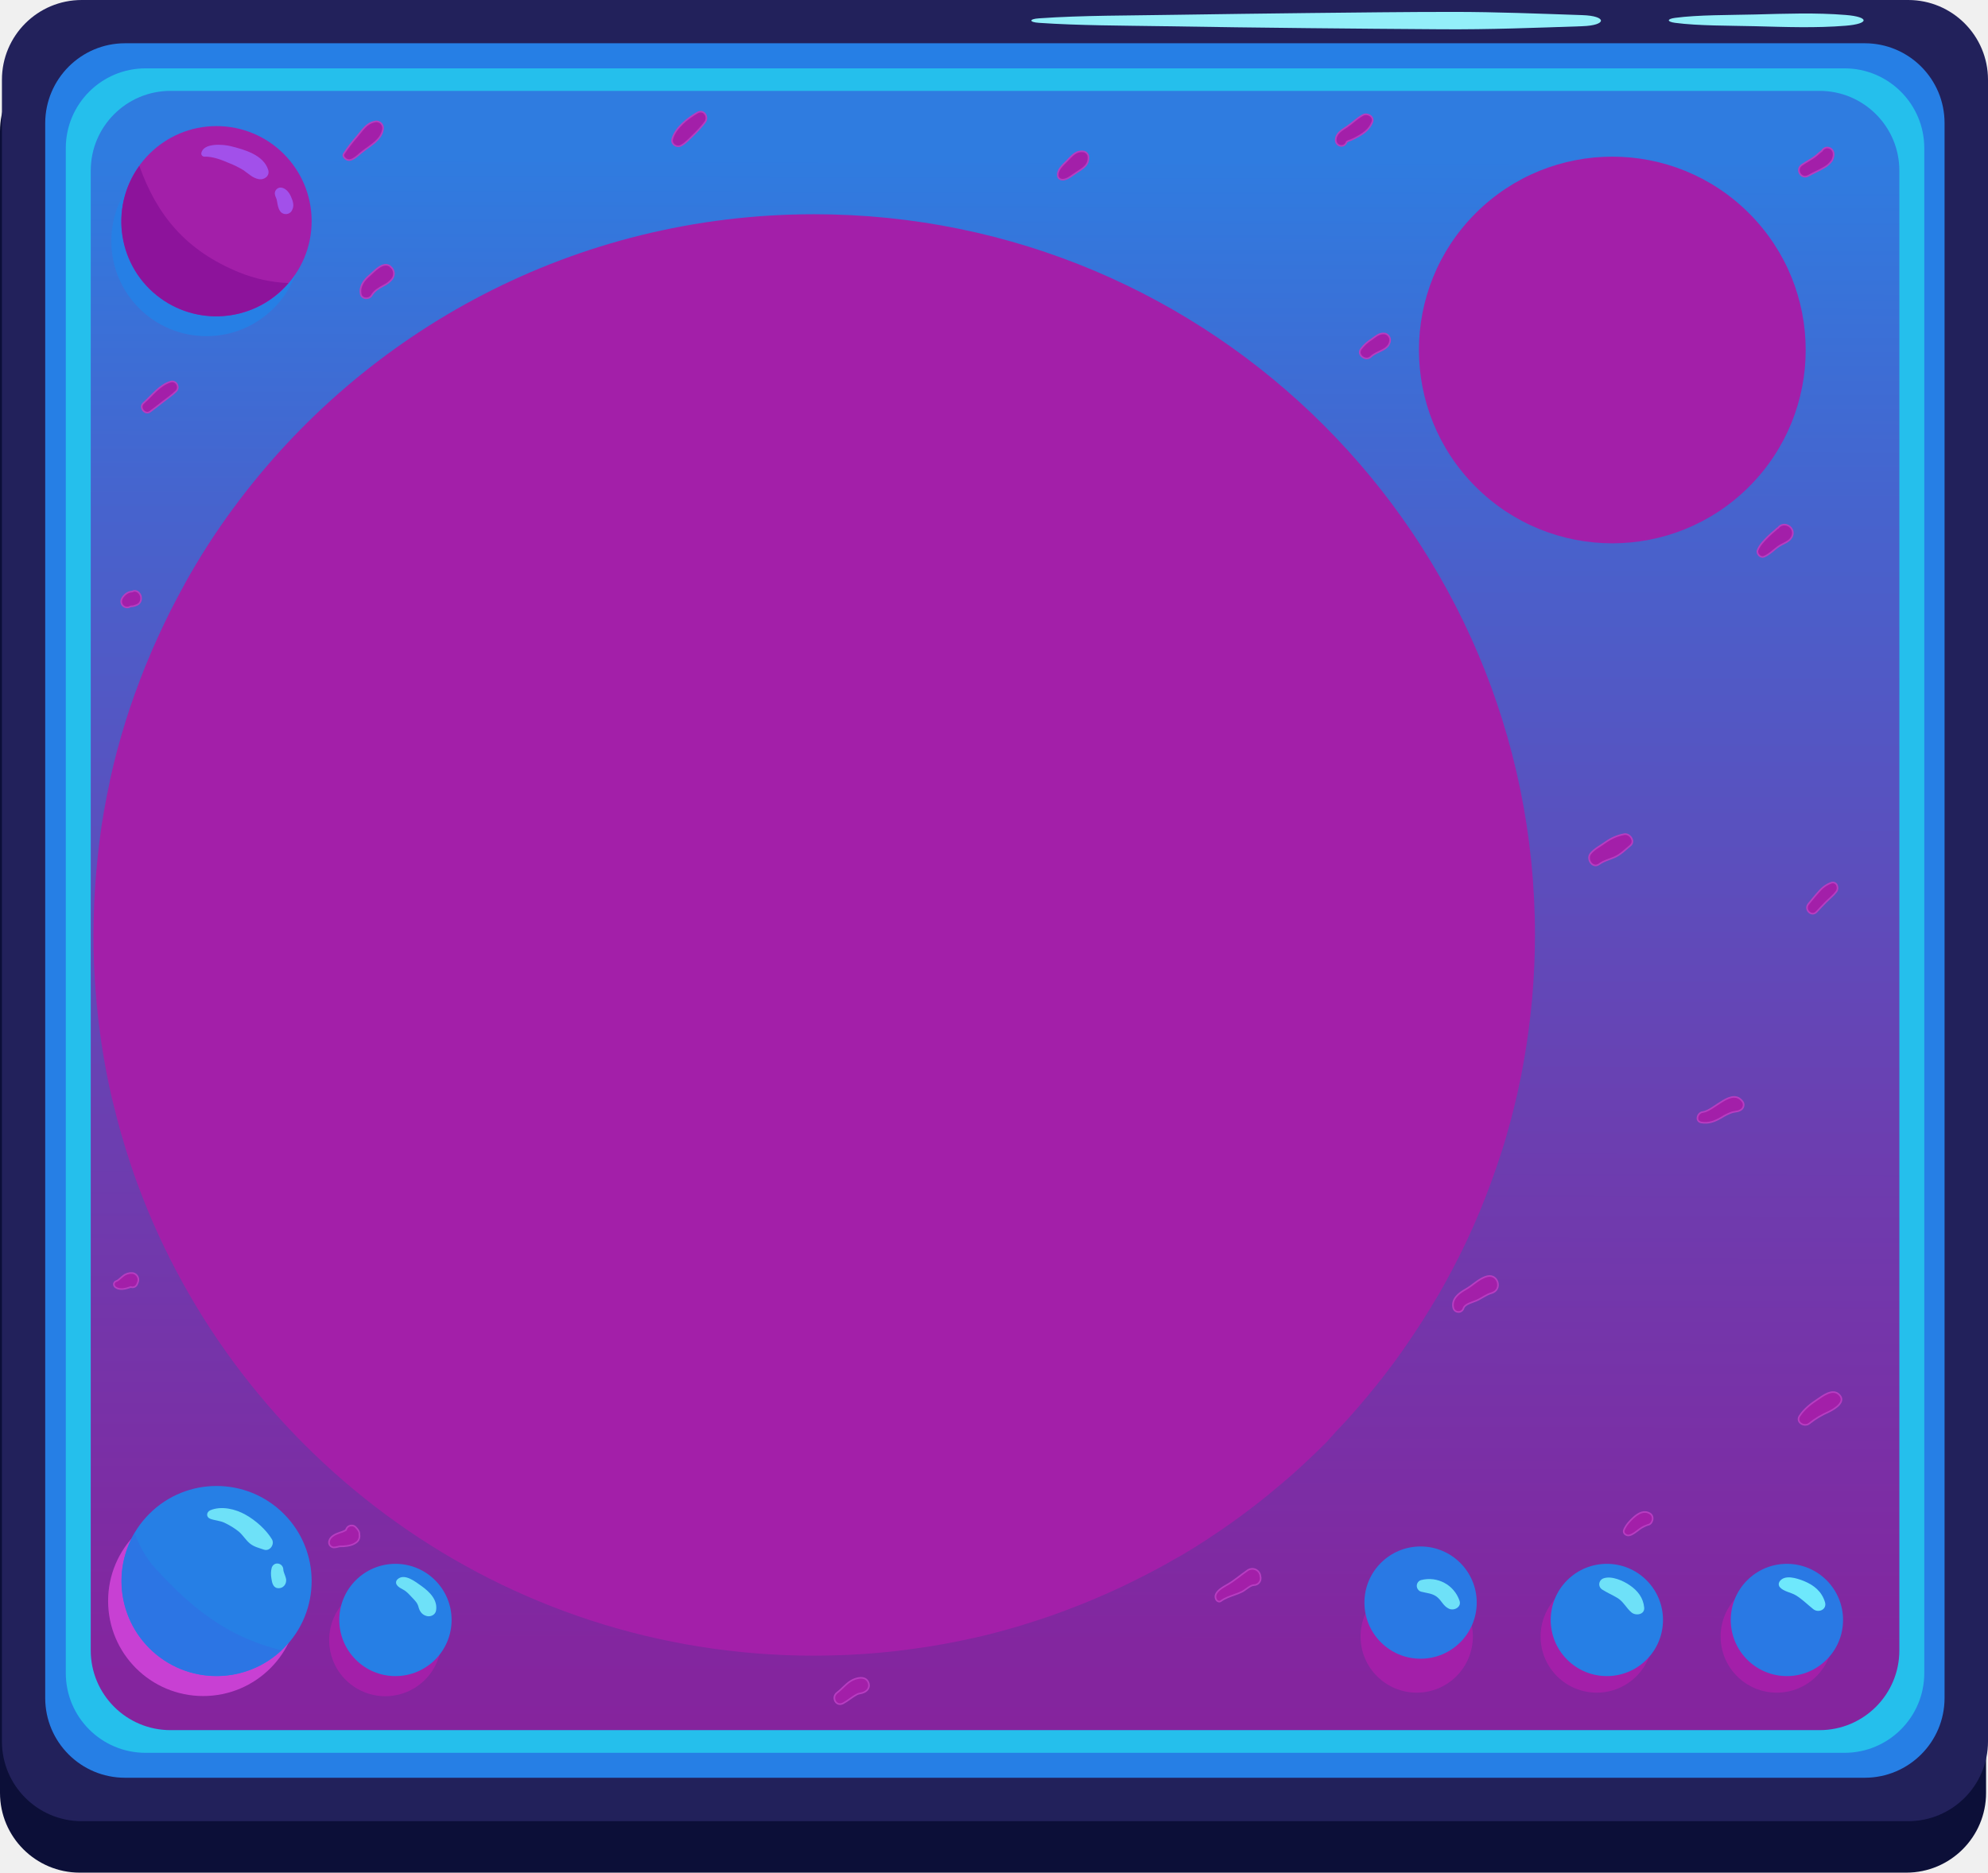
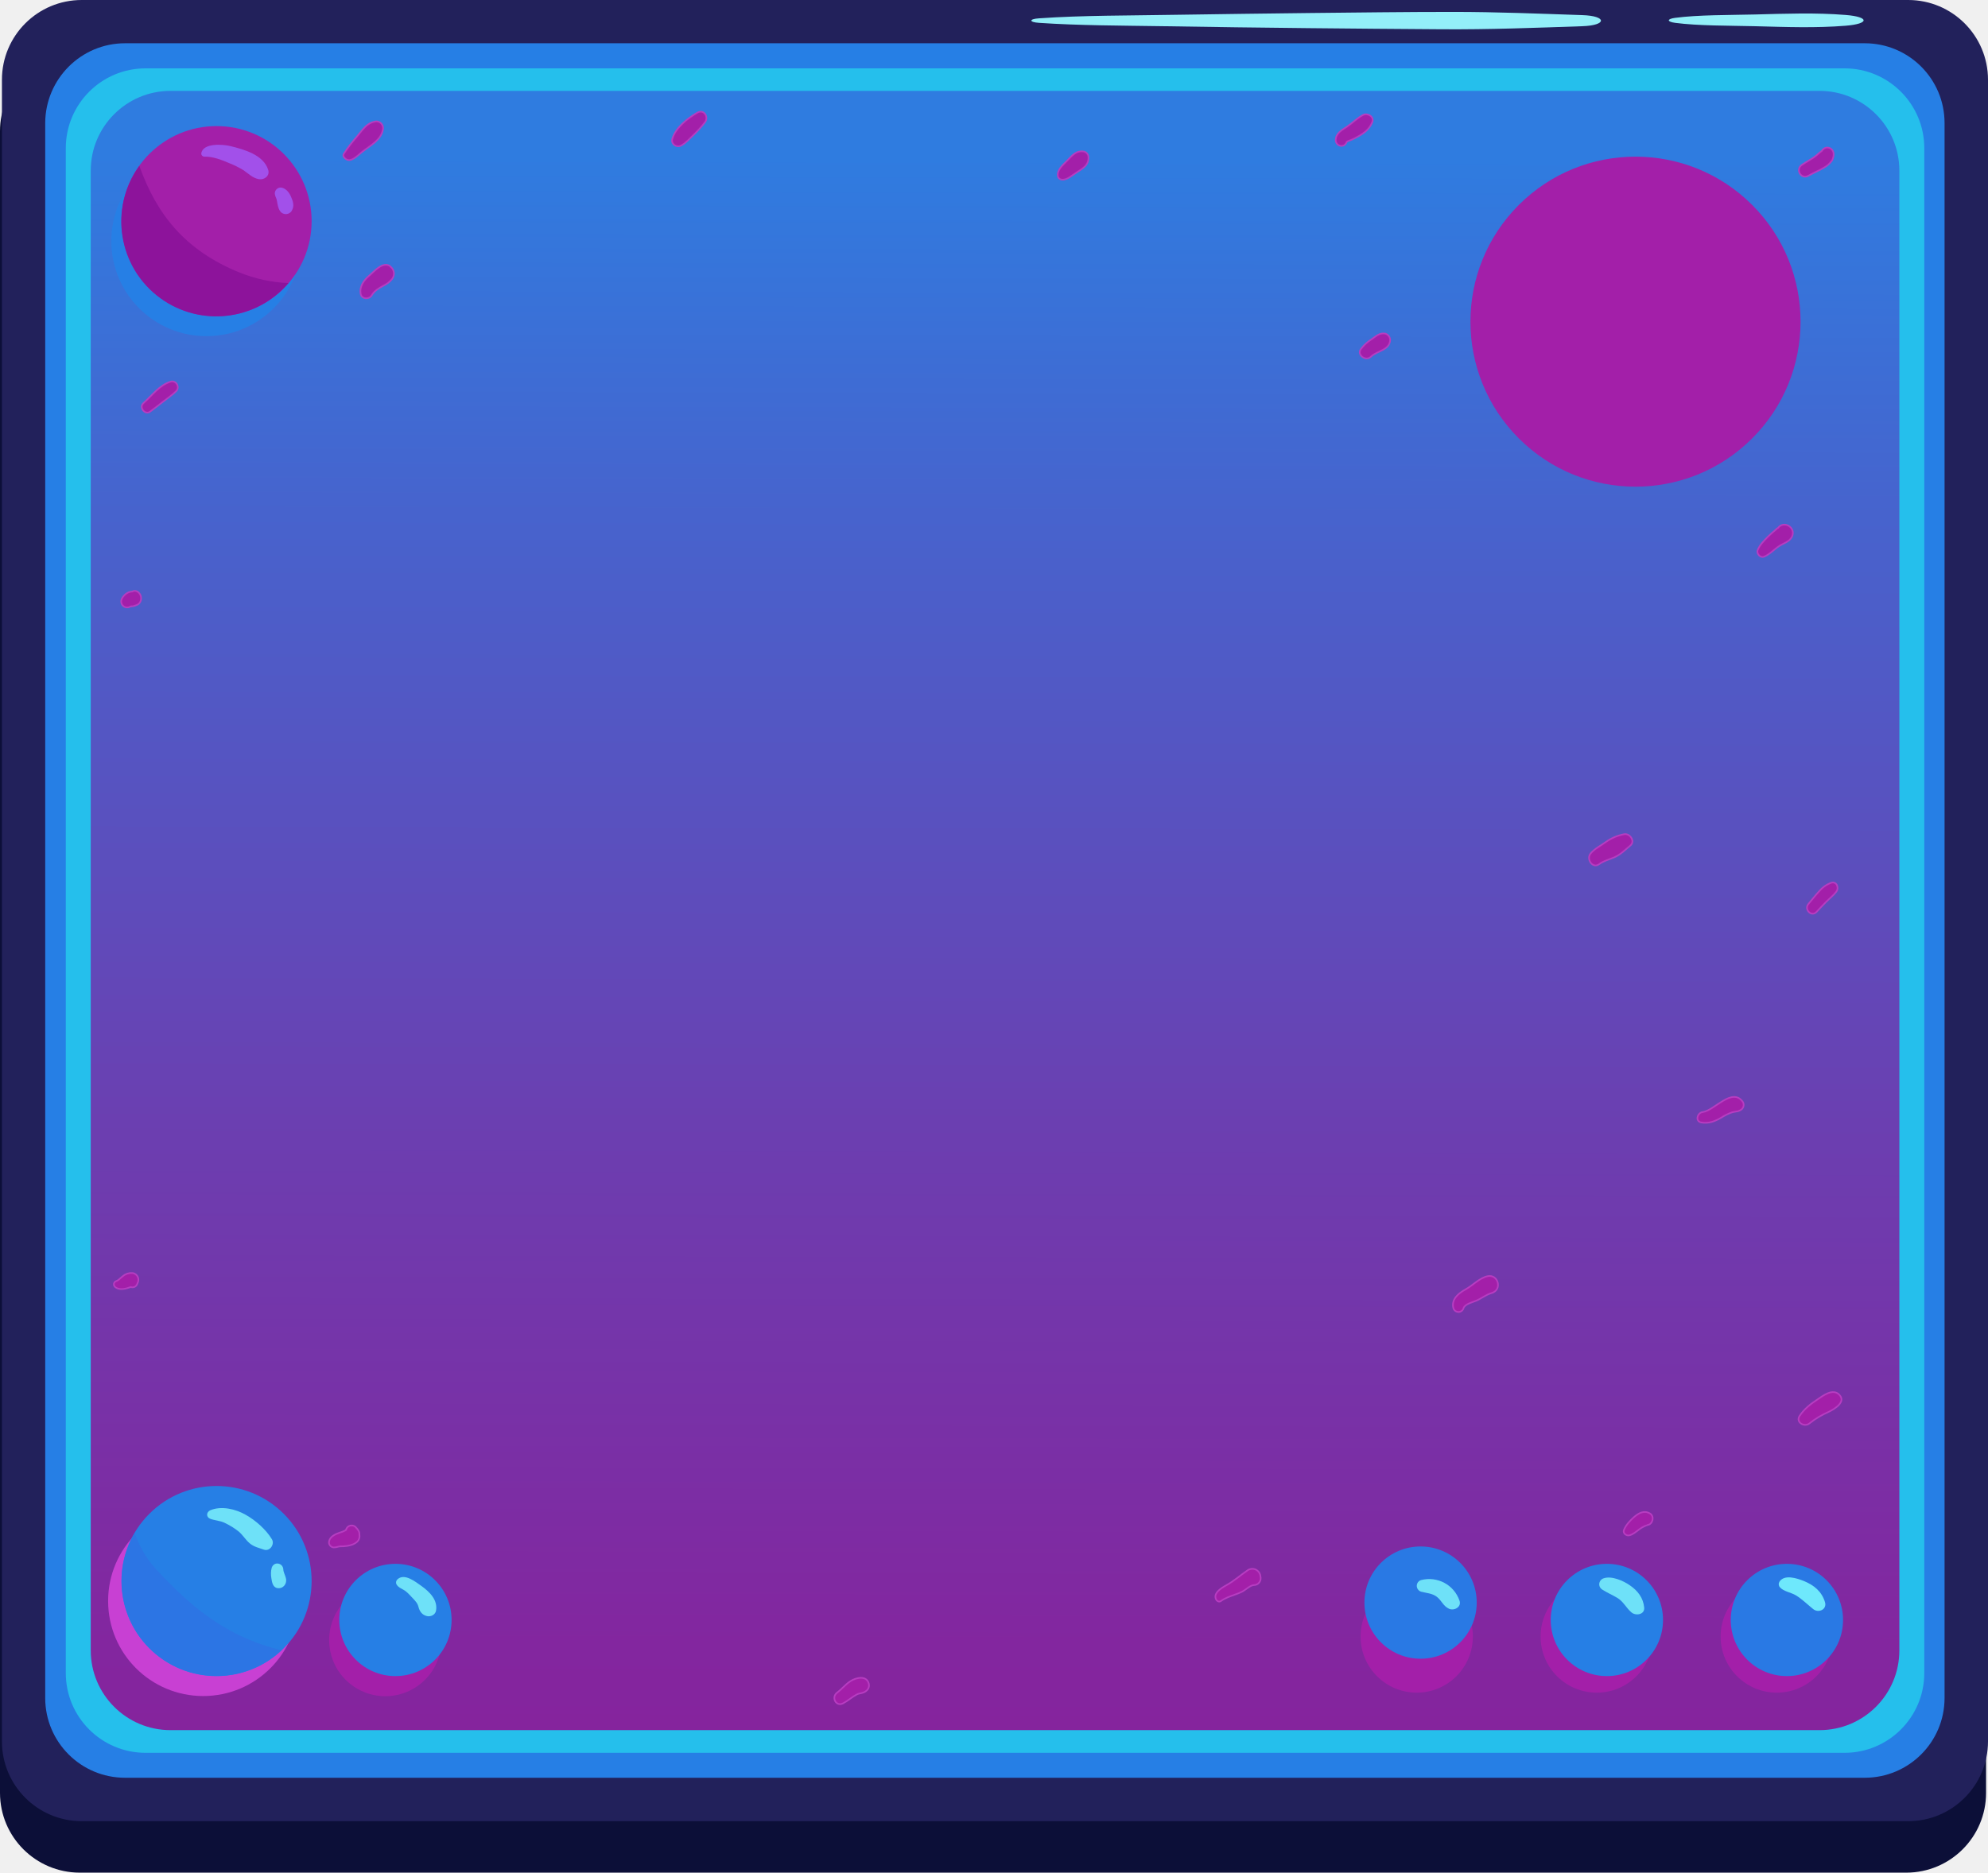
<svg xmlns="http://www.w3.org/2000/svg" version="1.1" id="Layer_1" x="0px" y="0px" viewBox="0 0 1235.7 1164.3" style="enable-background:new 0 0 1235.7 1164.3;" xml:space="preserve">
  <style type="text/css">
	.st0{fill:#0C0F38;}
	.st1{fill:#22215B;}
	.st2{fill:#267FE5;}
	.st3{fill:#25BFEC;}
	.st4{fill:url(#SVGID_1_);}
	.st5{fill:#A31FA9;}
	.st6{fill:#C840D3;}
	.st7{fill:#2979E4;}
	.st8{fill:#2C75E4;}
	.st9{fill:#8D139B;}
	.st10{fill:#A250EA;}
	.st11{fill:#6EE1F8;}
	.st12{fill:#6EE8FC;}
	.st13{fill:#93EFF9;}
	.st14{fill:#E4AE5E;}
	.st15{fill:#A31FA9;stroke:#B73DC1;stroke-miterlimit:10;}
	.st16{display:none;}
	.st17{display:inline;}
	.st18{fill:#A139FF;}
	.st19{fill:#594A41;}
	.st20{fill:url(#SVGID_2_);stroke:#FFFFFF;stroke-miterlimit:10;}
	.st21{fill:#392E27;}
	.st22{fill:#2F7FD7;}
	.st23{fill:#4ABF9F;}
	.st24{fill:#0C0D36;stroke:#8938A6;stroke-miterlimit:10;}
	.st25{fill:#0C0D36;}
</style>
  <g id="Object">
    <g id="record_base">
      <path class="st0" d="M49.6,32h1135.3c27.4,0,49.6,22.2,49.6,49.6v1033.1c0,27.4-22.2,49.6-49.6,49.6H49.6    c-27.4,0-49.6-22.2-49.6-49.6V81.6C0,54.2,22.2,32,49.6,32z" />
      <path class="st1" d="M50.8,0h1135.3c27.4,0,49.6,22.2,49.6,49.6v1033.1c0,27.4-22.2,49.6-49.6,49.6H50.8    c-27.4,0-49.6-22.2-49.6-49.6V49.6C1.2,22.2,23.4,0,50.8,0z" />
      <path class="st2" d="M77.7,26.9h1081.4c27.4,0,49.6,22.2,49.6,49.6v979.2c0,27.4-22.2,49.6-49.6,49.6H77.7    c-27.4,0-49.6-22.2-49.6-49.6V76.5C28.2,49.1,50.4,26.9,77.7,26.9z" />
      <path class="st3" d="M90.5,42.5h1056c27.4,0,49.6,22.2,49.6,49.6v948.1c0,27.4-22.2,49.6-49.6,49.6H90.5    c-27.4,0-49.6-22.2-49.6-49.6V92.1C40.9,64.7,63.1,42.5,90.5,42.5z" />
-       <linearGradient id="SVGID_1_" gradientUnits="userSpaceOnUse" x1="617.007" y1="-59.11" x2="619.569" y2="1064.997" gradientTransform="matrix(1 0 0 -1 0 1161.89)">
+       <linearGradient id="SVGID_1_" gradientUnits="userSpaceOnUse" x1="617.007" y1="901" x2="619.569" y2="-223.107" gradientTransform="matrix(1 0 0 1 0 320)">
        <stop offset="0" style="stop-color:#8B1E98" />
        <stop offset="0.175" style="stop-color:#83269F" />
        <stop offset="0.455" style="stop-color:#6C3EB0" />
        <stop offset="0.801" style="stop-color:#4763CD" />
        <stop offset="1" style="stop-color:#2F7CE0" />
      </linearGradient>
      <path class="st4" d="M106,56.5h1025c27.4,0,49.6,22.2,49.6,49.6v920c0,27.4-22.2,49.6-49.6,49.6H106c-27.4,0-49.6-22.2-49.6-49.6    v-920C56.4,78.7,78.6,56.5,106,56.5z" />
-       <ellipse transform="matrix(0.7071 -0.7071 0.7071 0.7071 139.6637 772.3896)" class="st5" cx="1002.2" cy="217.6" rx="120.2" ry="120.2" />
+       <ellipse transform="matrix(0.7071 -0.7071 0.7071 0.7071 156.3312 777.4092)" class="st5" cx="1016.6" cy="200" rx="102.6" ry="102.6" />
      <circle class="st2" cx="128.3" cy="149.9" r="59.1" />
      <circle class="st5" cx="134.6" cy="137.5" r="59.1" />
      <circle class="st6" cx="126.3" cy="995.4" r="59.1" />
-       <ellipse transform="matrix(0.7071 -0.7071 0.7071 0.7071 -655.6478 383.0877)" class="st2" cx="134.6" cy="983" rx="59.1" ry="59.1" />
+       <ellipse transform="matrix(0.7071 -0.7071 0.7071 0.7071 -655.6543 383.0931)" class="st2" cx="134.6" cy="983" rx="59.1" ry="59.1" />
      <circle class="st5" cx="239.5" cy="1019.7" r="34.9" />
      <circle class="st2" cx="245.8" cy="1007.2" r="34.9" />
      <circle class="st5" cx="880.6" cy="1017.5" r="34.9" />
      <circle class="st5" cx="992.5" cy="1017.5" r="34.9" />
      <circle class="st5" cx="1104.4" cy="1017.5" r="34.9" />
      <circle class="st7" cx="883" cy="996.4" r="34.9" />
-       <ellipse transform="matrix(0.7071 -0.7071 0.7071 0.7071 -419.6562 1001.26)" class="st2" cx="998.8" cy="1007.2" rx="34.9" ry="34.9" />
+       <ellipse class="st2" cx="998.8" cy="1007.2" rx="34.9" ry="34.9" />
      <circle class="st7" cx="1110.7" cy="1007.2" r="34.9" />
      <path class="st8" d="M150,1017.3c-21-9.8-37.7-25-53.2-41.9c-6.4-7-10.2-14.4-13.1-22.3c-16.5,28.1-7.1,64.3,21,80.8    c22.6,13.3,51.2,10,70.3-7.9C166.4,1024,158,1021,150,1017.3z" />
      <path class="st9" d="M179.3,176c-10.5-0.4-20.8-2.7-30.5-6.6c-33.4-13.6-51.3-35.7-62.2-66.3c-19.1,26.4-13.2,63.3,13.2,82.4    C124.7,203.5,159.3,199.4,179.3,176z" />
      <path class="st10" d="M166.7,105.6c-2.9-9.3-14.8-12.6-23.2-14.7c-4.6-1.2-17.5-2.3-18.4,4.6c0,1,0.8,1.9,1.9,1.9l0,0    c5.1-0.2,10.8,2,15.4,4c3.1,1.2,6.1,2.7,8.9,4.4c3.1,2.1,5.7,4.9,9.6,5.6C164.2,112,167.9,109.4,166.7,105.6z" />
      <path class="st10" d="M180.8,122.1c-1.1-2.6-3.4-5.3-6.3-5.5c-2.1,0-3.7,1.7-3.7,3.7c0.1,1,0.4,2,0.9,2.9    c-0.4-0.7,0.2,0.6,0.2,0.6c0.1,0.5,0.2,0.9,0.3,1.4c0.4,2,0.6,4.1,1.8,5.9c1.2,2,3.9,2.6,5.9,1.4c0.6-0.4,1.1-0.8,1.4-1.4    C183.2,128.1,182.1,125,180.8,122.1z" />
      <path class="st11" d="M169,957c-3.6-6-10.2-11.8-16.3-15.2c-6.3-3.6-15.1-5.7-22-2.8c-2.5,1.1-2.7,4.3,0,5.3    c2.9,1.1,6,1.1,8.9,2.5c3.2,1.5,6.3,3.4,9,5.6c2.5,2.2,4.2,5.2,6.8,7.3s5.6,2.7,8.7,3.8C167.8,964.7,170.9,960.1,169,957z" />
      <path class="st11" d="M177.7,981.2c-0.4-1.8-1.6-3.8-1.6-5.5c-0.1-2-1.7-3.6-3.8-3.6c-1.6,0-2.9,1.1-3.4,2.6    c-0.6,2.2-0.6,4.5-0.2,6.7c0.3,2,0.8,5.6,3.8,6C176.1,987.9,178.6,984.6,177.7,981.2z" />
      <path class="st12" d="M1134.4,996.2c-2-6.7-6.8-10.6-13.1-13.2c-4.3-1.7-12.2-4.4-15.3,0.5c-0.6,1.1-0.5,2.5,0.4,3.4    c2.2,2.6,7,3.2,9.9,5c3.8,2.3,7.2,5.7,10.7,8.5C1130.2,1003.1,1135.7,1000.8,1134.4,996.2z" />
      <path class="st11" d="M1022,999.5c-0.6-6.1-4-10.5-9-13.9c-4-2.8-11.3-6-16.2-4.3c-2,0.6-3.2,2.8-2.6,4.8c0.3,0.9,0.9,1.7,1.7,2.2    c3.1,2,6.5,3.4,9.6,5.3c3.6,2.2,5.5,6.4,8.7,9C1017,1004.8,1022.4,1003.8,1022,999.5z" />
      <path class="st11" d="M907.2,995.2c-3.4-9.9-13.8-15.4-23.9-12.8c-2,0.6-3.1,2.7-2.5,4.7c0.4,1.2,1.3,2.2,2.5,2.5    c3.3,0.9,7,1,9.8,3.2c3,2.3,3.9,5.7,7.5,7.4C903.8,1001.7,908.6,999.2,907.2,995.2z" />
      <path class="st11" d="M262,986.1c-3.7-2.6-10.7-8.3-15-4.1c-0.9,0.9-1.1,2.3-0.4,3.3c1.1,1.7,2.6,2.2,4.3,3.2    c2.1,1.2,3.8,3.2,5.5,5s3.1,3.2,3.7,5.5c0.7,2.9,2.3,5.1,5.3,5.8c2.3,0.5,5-0.7,5.6-3.2C272.3,994.8,267,989.7,262,986.1z" />
      <path class="st13" d="M983.5,9.4c-27-0.9-52.9-2-80.3-2c-29.9,0-59.9,0.4-89.8,0.7c-27.7,0.3-55.3,0.7-82.9,1.1    c-27.6,0.5-58.1,0.3-84.7,2.2c-6.3,0.4-6.3,2.4,0,2.8c24.5,1.7,52.3,1.7,77.7,2.1c29.9,0.5,59.9,0.9,89.8,1.2    c27.6,0.3,55.3,0.5,82.9,0.7c29.8,0.2,57.8-0.9,87.2-1.9C999,15.8,999,9.9,983.5,9.4z" />
      <path class="st13" d="M1147.2,9.3c-18.6-1.5-37.1-0.8-56.3-0.3c-16.3,0.4-35.3,0.2-49.7,2.1c-5.2,0.7-5.2,2.4,0,3.1    c14.4,1.9,33.4,1.7,49.7,2.1c19.2,0.5,37.7,1.2,56.3-0.3C1162.1,14.8,1162.1,10.5,1147.2,9.3z" />
      <path class="st14" d="M1023.1,948.4" />
      <g>
        <path class="st15" d="M233,75.6c-5.4,1-7.9,5.6-11.3,9.5c-2.9,3.3-5.6,6.8-8,10.5c-0.4,0.6-0.4,1.4,0,2c3.6,4.9,8.3-0.8,11.6-3.3     c4.8-3.8,11.6-7.2,12.7-13.7c0.5-2.2-0.8-4.5-3.1-5C234.3,75.4,233.6,75.4,233,75.6z" />
        <path class="st15" d="M242.4,165.4c-4.6-2.9-9.5,3.1-12.7,5.8c-3.5,2.9-6.4,6.8-5.5,11.6c0.6,3.3,5.3,3.5,6.8,0.9     c1.9-3.1,4.2-4.3,7.4-6.1c2.1-1,3.9-2.4,5.4-4.2c1.8-2.5,1.3-5.9-1.2-7.7C242.6,165.6,242.5,165.5,242.4,165.4z" />
        <path class="st15" d="M106,237.3c-7,2.2-11.6,8.7-16.9,13.4c-2.9,2.5,1,7.5,4.1,5.3c2.8-2,5.5-4.2,8.2-6.3s5.6-4,8.1-6.5     S109.5,236.2,106,237.3z" />
        <path class="st15" d="M433.5,70c-6,3.5-13.6,9.3-15.6,16.3c-1,3.3,2.7,5.7,5.5,4.2s5.2-4.2,7.5-6.4c2.6-2.5,5.1-5.2,7.3-8.1     C440.7,72.8,437.6,67.7,433.5,70z" />
        <path class="st15" d="M676.5,97c-0.3-1.4-1.4-2.5-2.8-2.8c-5-0.8-7.5,2.8-10.7,6c-2.5,2.5-6.2,5.6-5.4,9.5c0.3,1.2,1.4,2,2.6,2     c3.2,0.3,6.6-3.1,9.2-4.6C673.3,104.6,677.2,102.4,676.5,97z" />
        <path class="st15" d="M847.2,71.5c-3.7,2-6.6,5-10,7.3c-2.8,1.9-6.4,3.7-6.9,7.5c-0.7,4.5,5.2,6.3,6.8,1.9c0.2-0.4,2.4-1,2.8-1.2     c1.6-0.7,3.2-1.5,4.7-2.4c3.8-2.2,6.7-4.5,8.4-8.7C854.3,72.5,850,70,847.2,71.5z" />
        <path class="st15" d="M860.1,207.3c-3-0.1-5.2,2-7.5,3.6c-2.6,1.6-4.9,3.7-6.7,6.1c-2.7,3.7,3.1,7.9,6.2,4.8     c3.8-3.8,11.7-3.9,12-10.5C864,209.1,862.2,207.3,860.1,207.3z" />
        <path class="st15" d="M1137.8,92.3c-0.8-0.5-1.9-0.7-2.8-0.5c-1,0.4-1.1,0.4-0.2,0.1c-1,0.3-1.8,0.9-2.3,1.8     c-0.3,0.4,0.1,0-0.6,0.5c-0.9,0.7-1.8,1.4-2.6,2.2c-2.8,2.4-6.3,4-9.3,6.1c-4.2,2.8-0.5,9.3,4,6.8c3.2-1.8,6.6-3.2,9.8-5.1     c2-1.1,3.7-2.6,5-4.5C1140,97.3,1140.5,93.9,1137.8,92.3z" />
        <path class="st15" d="M1104.9,328.6c0.6-0.9-1.2,0.7-1.4,1c-1.6,1.3-3.1,2.6-4.6,4.1c-2.4,2.4-5.2,5.2-6.4,8.4     c-0.8,2.2,1.8,5,4,4c3.5-1.4,6.2-4.5,9.4-6.6c2.8-1.8,6.3-2.6,7.9-5.7C1116.7,327.9,1108.5,323.1,1104.9,328.6z" />
        <path class="st15" d="M1009.3,518.7c-4.1,0.8-7.9,2.5-11.3,4.9c-3.1,2.3-6.6,3.9-9.2,6.9c-3.1,3.5,1.1,9.8,5.2,6.8     c2.8-2.1,6.3-2.9,9.5-4.3c4-1.8,6.6-4.6,9.9-7.3S1013,517.8,1009.3,518.7z" />
        <path class="st15" d="M1138.1,548.9c-2.9,1.1-5.5,3-7.5,5.4c-2.3,2.5-4.3,5.1-6.5,7.7c-2.9,3.4,1.8,8.3,5,5     c1.9-2,3.8-4.1,5.8-6.1c2.2-2.2,4.6-4,6.5-6.5S1141.6,547.7,1138.1,548.9z" />
        <path class="st15" d="M1083.3,685.1c-6.6-9.4-17.8,5.5-24.9,6.3c-3.4,0.4-4.9,5.8-0.9,6.5c4.6,0.8,8.4-0.7,12.4-3     c2-1.3,4.2-2.4,6.4-3.2c2.4-0.8,4.3-0.3,6.4-2.1C1083.9,688.4,1084.2,686.5,1083.3,685.1z" />
        <path class="st15" d="M1143.2,867.1c-4-4-10,0.6-13.5,3c-4.3,2.8-8.2,5.9-11.1,10.2c-2.6,3.9,2.9,7.3,6.1,4.7     c3.7-3,7.9-5.4,12.2-7.3C1140.2,876.1,1147.8,871.6,1143.2,867.1z" />
        <path class="st15" d="M1025.6,941c-3.7-2.2-7.1-0.2-10,2.3c-2.4,2.1-5.1,5-6.2,8c-0.8,2,1.5,3.7,3.3,3.3c2.3-0.5,4.4-2.4,6.3-3.8     c1-0.7,2.1-1.4,3.2-1.9c0.3-0.1,0.9-0.3,1-0.4h-0.1c0.2-0.1,0.7-0.3,1.1-0.4C1027.2,947.8,1028.6,942.8,1025.6,941z" />
        <path class="st15" d="M924.5,793.5c-5.1,1.2-9,5.7-13.6,8.2c-4.3,2.4-9,6.1-7.5,11.7c0.5,1.7,2.4,2.7,4.1,2.2     c1.1-0.3,1.9-1.2,2.2-2.2c0.7-2.6,5.8-3.8,7.9-4.7c3.3-1.4,6.1-3.8,9.7-4.8C934,801.8,931.2,791.9,924.5,793.5z" />
        <path class="st15" d="M783.5,980.3c-0.1-0.4-0.2-0.8-0.2-1.2c-0.8-2.7-3.6-4.3-6.3-3.5c-0.4,0.1-0.8,0.3-1.2,0.5     c-4.7,3.2-8.7,6.9-13.7,9.6c-3,1.7-8.5,5-6,9.1c0.6,0.9,1.8,1.3,2.7,0.7c2.6-1.9,5.8-3,8.9-4.1c1.5-0.5,3-1.1,4.4-1.8     c2-1,5.1-4.1,7.4-4.1c2.3,0,4.2-2,4.1-4.3C783.6,980.9,783.6,980.6,783.5,980.3z" />
        <path class="st15" d="M540,1046.7c-1.5-5.3-8-3.6-11.3-1.5s-5.4,5-8.4,7.2c-3.8,2.9-0.6,9,3.8,6.6c3-1.6,5.5-3.9,8.5-5.5     c1.3-0.7,2.7-0.6,4.1-1.2C539.1,1051.4,540.7,1049.3,540,1046.7z" />
        <path class="st15" d="M223.4,954.3c0.2-2-0.9-3.3-2.4-4.9c-1.5-1.4-3.8-1.2-5.1,0.2c-0.4,0.5-0.7,1-0.9,1.7l-0.5,0.3     c-1,0.5-2.1,1-3.3,1.3c-2.6,0.9-5.9,2.3-6.6,5.2c-0.5,1.7,0.5,3.4,2.2,3.9c0.2,0.1,0.5,0.1,0.7,0.1c1,0,2-0.2,2.9-0.5     c0.7-0.2,2.1-0.2,3.1-0.2c3.3-0.3,6-0.7,8.6-2.9C223.2,957.4,223.7,955.8,223.4,954.3z" />
        <path class="st15" d="M81.9,791.5c-2-0.1-4,0.6-5.6,2c-1.4,1-2.4,2.4-4,3c-1.1,0.3-1.8,1.5-1.4,2.7c0.2,0.5,0.5,0.9,0.9,1.2     c2.8,2,6.6,0.8,9.5-0.2c1.5,0.5,3.1-0.1,3.8-1.5c0.3-0.6,0.6-1.3,0.8-2c0.6-2.2-0.8-4.5-3-5.1C82.5,791.5,82.2,791.5,81.9,791.5z     " />
        <path class="st15" d="M86.2,368.4c-0.9-0.9-2.2-1.3-3.4-0.9c-0.2,0.1-0.5,0.2-0.7,0.3c-1.1,0-2.2,0.4-3.2,1     c-1.3,0.8-2.4,2-3.1,3.3c-0.8,1.5-0.6,3.3,0.6,4.5s3.1,1.4,4.5,0.6c0.1-0.1,0.3-0.2,0.5-0.2h0.1c1,0,1.9-0.2,2.8-0.6     c-1.3,0.6,0,0,0.3-0.1c1.8-0.5,3.1-2.2,3.1-4.1C87.8,370.7,87.2,369.4,86.2,368.4z" />
      </g>
-       <path class="st5" d="M836.9,883.2c4.1-4.5,8-9,11.9-13.7l1.1-1.3c3.8-4.5,7.4-9.1,11-13.7l1.2-1.6c3.6-4.7,7.1-9.4,10.5-14.3    c0.3-0.4,0.5-0.8,0.8-1.2c7.1-10.2,13.8-20.7,20.1-31.4l0.3-0.4c3-5.3,6-10.6,8.8-16c0.2-0.5,0.5-1,0.8-1.5c2.8-5.3,5.4-10.6,8-16    l0.7-1.5c2.6-5.5,5-11.1,7.4-16.7l0.3-0.7c4.8-11.7,9.2-23.6,13.1-35.7c0.1-0.3,0.2-0.6,0.3-0.9c1.9-5.8,3.6-11.8,5.2-17.7    l0.5-1.7c1.6-5.9,3-11.9,4.4-17.9c0.1-0.5,0.2-1,0.3-1.5c1.4-6.2,2.6-12.4,3.7-18.7l0,0c4.5-25.7,6.8-51.8,6.8-77.9    c0-247.4-200.6-448-448-448c-148.3,0-279.8,72.1-361.3,183.1l-0.1,0.1c-10.8,14.7-20.7,30.1-29.6,46.1l-0.4,0.8    c-2.9,5.3-5.8,10.6-8.5,16l0,0c-5.4,10.8-10.5,21.8-15.1,33.1c-0.2,0.5-0.4,0.9-0.6,1.4c-2.2,5.4-4.2,10.8-6.2,16.3    c-0.2,0.5-0.4,1-0.6,1.6c-4,11.1-7.5,22.4-10.6,33.9l-0.5,1.8c-1.4,5.5-2.8,11-4,16.6l-0.5,2.6c-1.2,5.6-2.3,11.2-3.3,16.8    c-0.1,0.6-0.2,1.2-0.3,1.7c-1,5.5-1.8,11.1-2.5,16.7c-0.1,0.5-0.1,1-0.2,1.5c-0.7,5.7-1.3,11.4-1.8,17.1c-0.1,1.1-0.2,2.1-0.3,3.2    c-0.5,5.6-0.8,11.3-1.1,17c0,1-0.1,2-0.1,2.9c-0.2,5.9-0.4,11.9-0.4,17.9c0,22.8,1.7,45.6,5.1,68.2c1.7,11.1,3.8,22.1,6.3,33    c0.9,3.6,1.8,7.2,2.7,10.7c1.8,7.2,3.8,14.2,6,21.3s4.5,14,7,20.8c62.8,171.5,227.5,294,420.8,294c6.4,0,12.7-0.2,19-0.4l2.4-0.1    c6-0.3,12-0.7,17.9-1.2l3.1-0.3c5.8-0.5,11.7-1.2,17.4-2l2.9-0.4c5.9-0.8,11.8-1.7,17.6-2.8c0.6-0.1,1.2-0.2,1.7-0.3    c5.9-1.1,11.8-2.3,17.6-3.6l1-0.2c5.8-1.3,11.6-2.8,17.4-4.4l2.5-0.7c5.5-1.5,11-3.2,16.5-5l2.8-0.9c5.5-1.8,10.9-3.7,16.2-5.7    l2.3-0.9c5.6-2.1,11.1-4.3,16.5-6.6l0.7-0.3c5.5-2.3,10.9-4.8,16.3-7.3l1.4-0.7c5.2-2.5,10.4-5.1,15.6-7.8l2.3-1.2    c5-2.7,10-5.4,14.9-8.3l2.4-1.3c5-2.9,9.9-6,14.7-9.1l1.5-1c10.1-6.6,20-13.6,29.5-21c0.4-0.3,0.9-0.7,1.3-1    c4.6-3.6,9.1-7.2,13.5-11l1.8-1.5c4.4-3.7,8.7-7.5,12.9-11.4l1.5-1.4c4.3-4,8.6-8.1,12.8-12.3c0.2-0.2,0.3-0.3,0.5-0.5    C828.4,892.2,832.6,887.7,836.9,883.2L836.9,883.2z" />
    </g>
  </g>
  <g class="st16">
    <g id="record_place" class="st17">
      <circle class="st18" cx="505.9" cy="592.2" r="448" />
      <circle class="st19" cx="505.9" cy="592.2" r="425.9" />
      <circle class="st19" cx="505.9" cy="592.2" r="425.9" />
-       <linearGradient id="SVGID_2_" gradientUnits="userSpaceOnUse" x1="661.88" y1="851.99" x2="1513.68" y2="851.99" gradientTransform="matrix(6.123234e-17 -1 -1 -6.123234e-17 1357.89 1679.98)">
+       <linearGradient id="SVGID_2_" gradientUnits="userSpaceOnUse" x1="1141.88" y1="-170.1" x2="1993.68" y2="-170.1" gradientTransform="matrix(6.123234e-17 -1 1 6.123234e-17 676 2159.98)">
        <stop offset="0" style="stop-color:#00E9F8" />
        <stop offset="6.015652e-02" style="stop-color:#00CDF0" />
        <stop offset="0.159" style="stop-color:#07A4E5" />
        <stop offset="0.265" style="stop-color:#2680DB" />
        <stop offset="0.377" style="stop-color:#3764D2" />
        <stop offset="0.496" style="stop-color:#424CCC" />
        <stop offset="0.628" style="stop-color:#493CC7" />
        <stop offset="0.779" style="stop-color:#4E32C5" />
        <stop offset="1" style="stop-color:#4F2EC4" />
      </linearGradient>
      <circle class="st20" cx="505.9" cy="592.2" r="425.9" />
      <path class="st21" d="M505.9,959c-202.3,0-366.8-164.5-366.8-366.8s164.6-366.8,366.8-366.8S872.7,390,872.7,592.2    S708.2,959,505.9,959z M505.9,233.6c-197.7,0-358.5,160.8-358.5,358.5s160.8,358.5,358.5,358.5s358.5-160.8,358.5-358.5    S703.6,233.6,505.9,233.6L505.9,233.6z M505.9,898.9c-169.1,0-306.7-137.6-306.7-306.7s137.6-306.7,306.7-306.7    S812.6,423,812.6,592.2S675,898.9,505.9,898.9L505.9,898.9z M505.9,293.7c-164.6,0-298.4,133.9-298.4,298.4    s133.9,298.4,298.4,298.4s298.4-133.9,298.4-298.4S670.5,293.7,505.9,293.7L505.9,293.7z M505.9,839.4    c-136.3,0-247.2-110.9-247.2-247.2s110.9-247.3,247.2-247.3s247.2,110.9,247.2,247.3S642.2,839.4,505.9,839.4L505.9,839.4z     M505.9,353.2c-131.8,0-239,107.2-239,239s107.2,239,239,239s239-107.2,239-239S637.7,353.2,505.9,353.2z M505.9,777.6    c-102.2,0-185.4-83.2-185.4-185.4s83.2-185.4,185.4-185.4S691.3,490,691.3,592.2S608.1,777.6,505.9,777.6L505.9,777.6z M505.9,415    c-97.7,0-177.1,79.5-177.1,177.1s79.5,177.1,177.1,177.1S683,689.8,683,592.2S603.6,415,505.9,415L505.9,415z" />
      <path class="st22" d="M505.9,959c-202.3,0-366.8-164.5-366.8-366.8s164.6-366.8,366.8-366.8S872.7,390,872.7,592.2    S708.2,959,505.9,959z M505.9,233.6c-197.7,0-358.5,160.8-358.5,358.5s160.8,358.5,358.5,358.5s358.5-160.8,358.5-358.5    S703.6,233.6,505.9,233.6L505.9,233.6z M505.9,898.9c-169.1,0-306.7-137.6-306.7-306.7s137.6-306.7,306.7-306.7    S812.6,423,812.6,592.2S675,898.9,505.9,898.9L505.9,898.9z M505.9,293.7c-164.6,0-298.4,133.9-298.4,298.4    s133.9,298.4,298.4,298.4s298.4-133.9,298.4-298.4S670.5,293.7,505.9,293.7L505.9,293.7z M505.9,839.4    c-136.3,0-247.2-110.9-247.2-247.2s110.9-247.3,247.2-247.3s247.2,110.9,247.2,247.3S642.2,839.4,505.9,839.4L505.9,839.4z     M505.9,353.2c-131.8,0-239,107.2-239,239s107.2,239,239,239s239-107.2,239-239S637.7,353.2,505.9,353.2z M505.9,777.6    c-102.2,0-185.4-83.2-185.4-185.4s83.2-185.4,185.4-185.4S691.3,490,691.3,592.2S608.1,777.6,505.9,777.6L505.9,777.6z M505.9,415    c-97.7,0-177.1,79.5-177.1,177.1s79.5,177.1,177.1,177.1S683,689.8,683,592.2S603.6,415,505.9,415L505.9,415z" />
      <circle class="st23" cx="505.9" cy="592.2" r="144" />
      <circle class="st24" cx="505.9" cy="592.2" r="144" />
-       <ellipse transform="matrix(0.1602 -0.9871 0.9871 0.1602 -159.6894 996.7077)" class="st22" cx="505.9" cy="592.2" rx="15.5" ry="15.5" />
+       <ellipse transform="matrix(0.3162 -0.9487 0.9487 0.3162 -215.8872 884.8761)" class="st22" cx="505.9" cy="592.2" rx="15.5" ry="15.5" />
      <path class="st22" d="M851.7,686.9C810,838.8,670.8,950.7,505.9,950.7c-197.7,0-358.5-160.8-358.5-358.5    c-0.1-71,21-140.4,60.6-199.3c-1.8-2.3-3.5-4.7-5.3-7c-41.6,60.8-63.8,132.7-63.7,206.3C139,794.4,303.6,959,505.8,959    c170,0,313.3-116.3,354.8-273.4C857.7,686,854.7,686.5,851.7,686.9z" />
      <path class="st22" d="M505.9,777.6c62.7,0,121.2-31.8,155.3-84.4c-3.1-0.4-6.1-0.7-9.2-1.1c-33,48.3-87.7,77.2-146.1,77.2    c-97.7,0-177.1-79.5-177.1-177.1c0-19.4,3.2-38.7,9.5-57c-2.2-2-4.5-4-6.7-6c-7.3,20.2-11,41.5-11,63    C320.5,694.4,403.7,777.6,505.9,777.6z" />
      <path class="st22" d="M505.9,898.9c133.5,0,247.3-85.8,289.3-205c-3,0.3-6,0.5-9,0.7c-41.9,114.3-151.7,196-280.3,196    c-164.6,0-298.4-133.9-298.4-298.4c0-52.6,13.9-104.3,40.4-149.7c-1.9-2.2-3.8-4.5-5.7-6.8c-28.2,47.3-43.1,101.4-43,156.5    C199.2,761.3,336.8,898.9,505.9,898.9z" />
      <path class="st22" d="M505.9,839.4c98.9,0,184.4-58.4,223.9-142.6c-3,0-6.1,0-9.1,0c-38.9,79.4-120.5,134.3-214.8,134.3    c-131.8,0-239-107.2-239-239c0-35.6,7.9-70.8,23.3-102.9c-2-2.1-4.1-4.2-6.1-6.4c-16.8,34-25.5,71.3-25.5,109.2    C258.7,728.5,369.6,839.4,505.9,839.4z" />
      <path class="st25" d="M615.1,686c-29-5.8-57.3-14.8-84.4-26.7c-59.1-26.3-114.5-60.2-164.9-100.8c-18.6,77.3,29,155.1,106.4,173.7    C524.8,744.8,580,726.9,615.1,686z" />
      <g id="turning_path">
        <path class="st25" d="M812.2,359c-12.9-35-51.7-61.9-84.1-77.1c-3.3-1.6-6.3,3.2-2.9,5c34.9,18.7,56.7,45.4,80.6,75.8     C808.1,365.7,813.4,362.5,812.2,359z" />
        <path class="st25" d="M811,319.2c-9.3-12.4-21.9-22.9-34.4-31.8c-2.4-1.7-5.4,2.2-3.1,4.1c6,4.7,11.7,9.9,17,15.4     c5.4,5.6,10.2,11.7,16.5,16.4C809.3,325,812.8,321.5,811,319.2z" />
        <path class="st25" d="M794.6,422.2c-11.9-41.7-54.7-76.2-91.5-95.6c-3.1-1.6-5.8,2.9-2.8,4.7c19,11,35.3,24.6,50.4,40.4     c15.6,16.3,25.3,34.4,36.7,53.5C789.7,429,795.8,426.5,794.6,422.2z" />
        <path class="st25" d="M804.4,452c-1.2-2.6-5.6-0.7-4.6,2c5.3,13.7,8.1,27.2,11.3,41.5c0.6,2.9,5.4,2.3,5.2-0.7     C815.3,479.2,810.8,466.1,804.4,452z" />
        <path class="st25" d="M726.2,436.2c-13.2-22.3-30-39.1-50.1-55.4c-14.4-11.6-33-26.3-52.2-27.3c-2.7-0.1-3.3,4.1-0.6,4.7     c21.5,4.6,41.5,23.1,57.4,37.4c15.1,13.6,26.7,29.7,40.4,44.4C723.8,442.7,728.1,439.2,726.2,436.2z" />
        <path class="st25" d="M697.2,502.5c-1.9-3.7-7.1-0.5-5.5,3.2c11.2,24.7,16.5,49.2,19.3,76.1c0.1,1.8,1.6,3.1,3.4,3     c1.6-0.1,2.9-1.4,3-3C720.1,553.7,709.8,527.2,697.2,502.5z" />
        <path class="st25" d="M650,513.8c-5.3-13.2-14.4-21.4-24.6-30.8c-0.8-0.8-2-0.8-2.7,0s-0.8,2,0,2.7c4.1,4.3,8.4,8.5,12.3,13     c4.4,5.1,7.3,11.2,10.9,16.9C647.2,517.7,651,516.3,650,513.8z" />
        <path class="st25" d="M394.8,770.6c-12.8-10-25.8-19.5-37.8-30.4c-13.7-12.5-23.5-27.8-33.9-43c-0.9-1.5-2.9-2-4.4-1.1     s-2,2.8-1.1,4.3c16.1,32,41.2,58.6,72.2,76.5C393.8,779.3,398.5,773.5,394.8,770.6z" />
        <path class="st25" d="M444.2,794.8c-6.4-3.7-13.2-5.9-20.3-7.8c-4-1.1-5.7,5-1.7,6.2c6.7,2.1,13.1,4.9,19.8,7     C445.2,801.2,447.1,796.4,444.2,794.8z" />
        <path class="st25" d="M336.5,804c-12-10.1-24.2-20-35-31.5c-13.6-14.4-22.3-31.8-31-49.5c-1.9-4-7.5-0.5-5.8,3.4     c15.2,34.6,34.6,63.3,67.4,83.3C335.6,812,339.7,806.8,336.5,804z" />
        <path class="st25" d="M344,794.5c-11.1-8.8-22.9-17.2-33.2-27c-2.4-2.3-5.9,1.2-3.7,3.7c9.9,11.1,21.1,19.6,33.7,27.3     C343.3,800,346.3,796.3,344,794.5z" />
        <path class="st25" d="M309.8,858.5c-39.6-26.7-70.6-60.9-91.7-104c-1.3-2.7-6-0.7-4.9,2c18.5,44,50.2,85.7,93,108.1     C310.3,866.8,313.6,861.1,309.8,858.5z" />
        <path class="st25" d="M370.3,894.6c-10.5-8.7-22.7-15.2-34.9-21.1c-3.5-1.7-6.5,3.3-3.1,5.2c11.7,6.4,22.5,14.4,34.1,20.8     C369.5,901.2,373.2,896.9,370.3,894.6z" />
        <path class="st25" d="M308.6,922c-34.9-18-65.8-35.6-93.6-63.8c-2.9-3-7.4,1.5-4.6,4.6c28,30,57.7,49.9,95.7,65     C309.5,929.2,311.7,923.7,308.6,922z" />
        <path class="st25" d="M200.4,831.5c-4.7-2-6.4-8.4-8.3-12.7c-1.2-2.7-5.7-0.8-4.7,2c1.9,5.3,4.1,16.2,11.8,15.2     C201.2,835.7,202.9,832.6,200.4,831.5z" />
        <path class="st22" d="M509,558.9c-2.4,0-3.1,3.9-0.6,4.3c7.3,1.1,13.3,5.9,18.5,10.7c6.8,6.2,8.5,13.9,11.5,22.1     c0.8,2.2,4.8,3,5.2,0C546.2,579,525.4,559,509,558.9z" />
        <path class="st22" d="M543.1,556.3c-1.8-1.1-4,1.6-2.3,3c3.9,3,7,7,8.8,11.6c0.6,1.6,3.2,2,3.6,0     C554.5,564.5,548.1,559.3,543.1,556.3z" />
      </g>
    </g>
  </g>
</svg>
